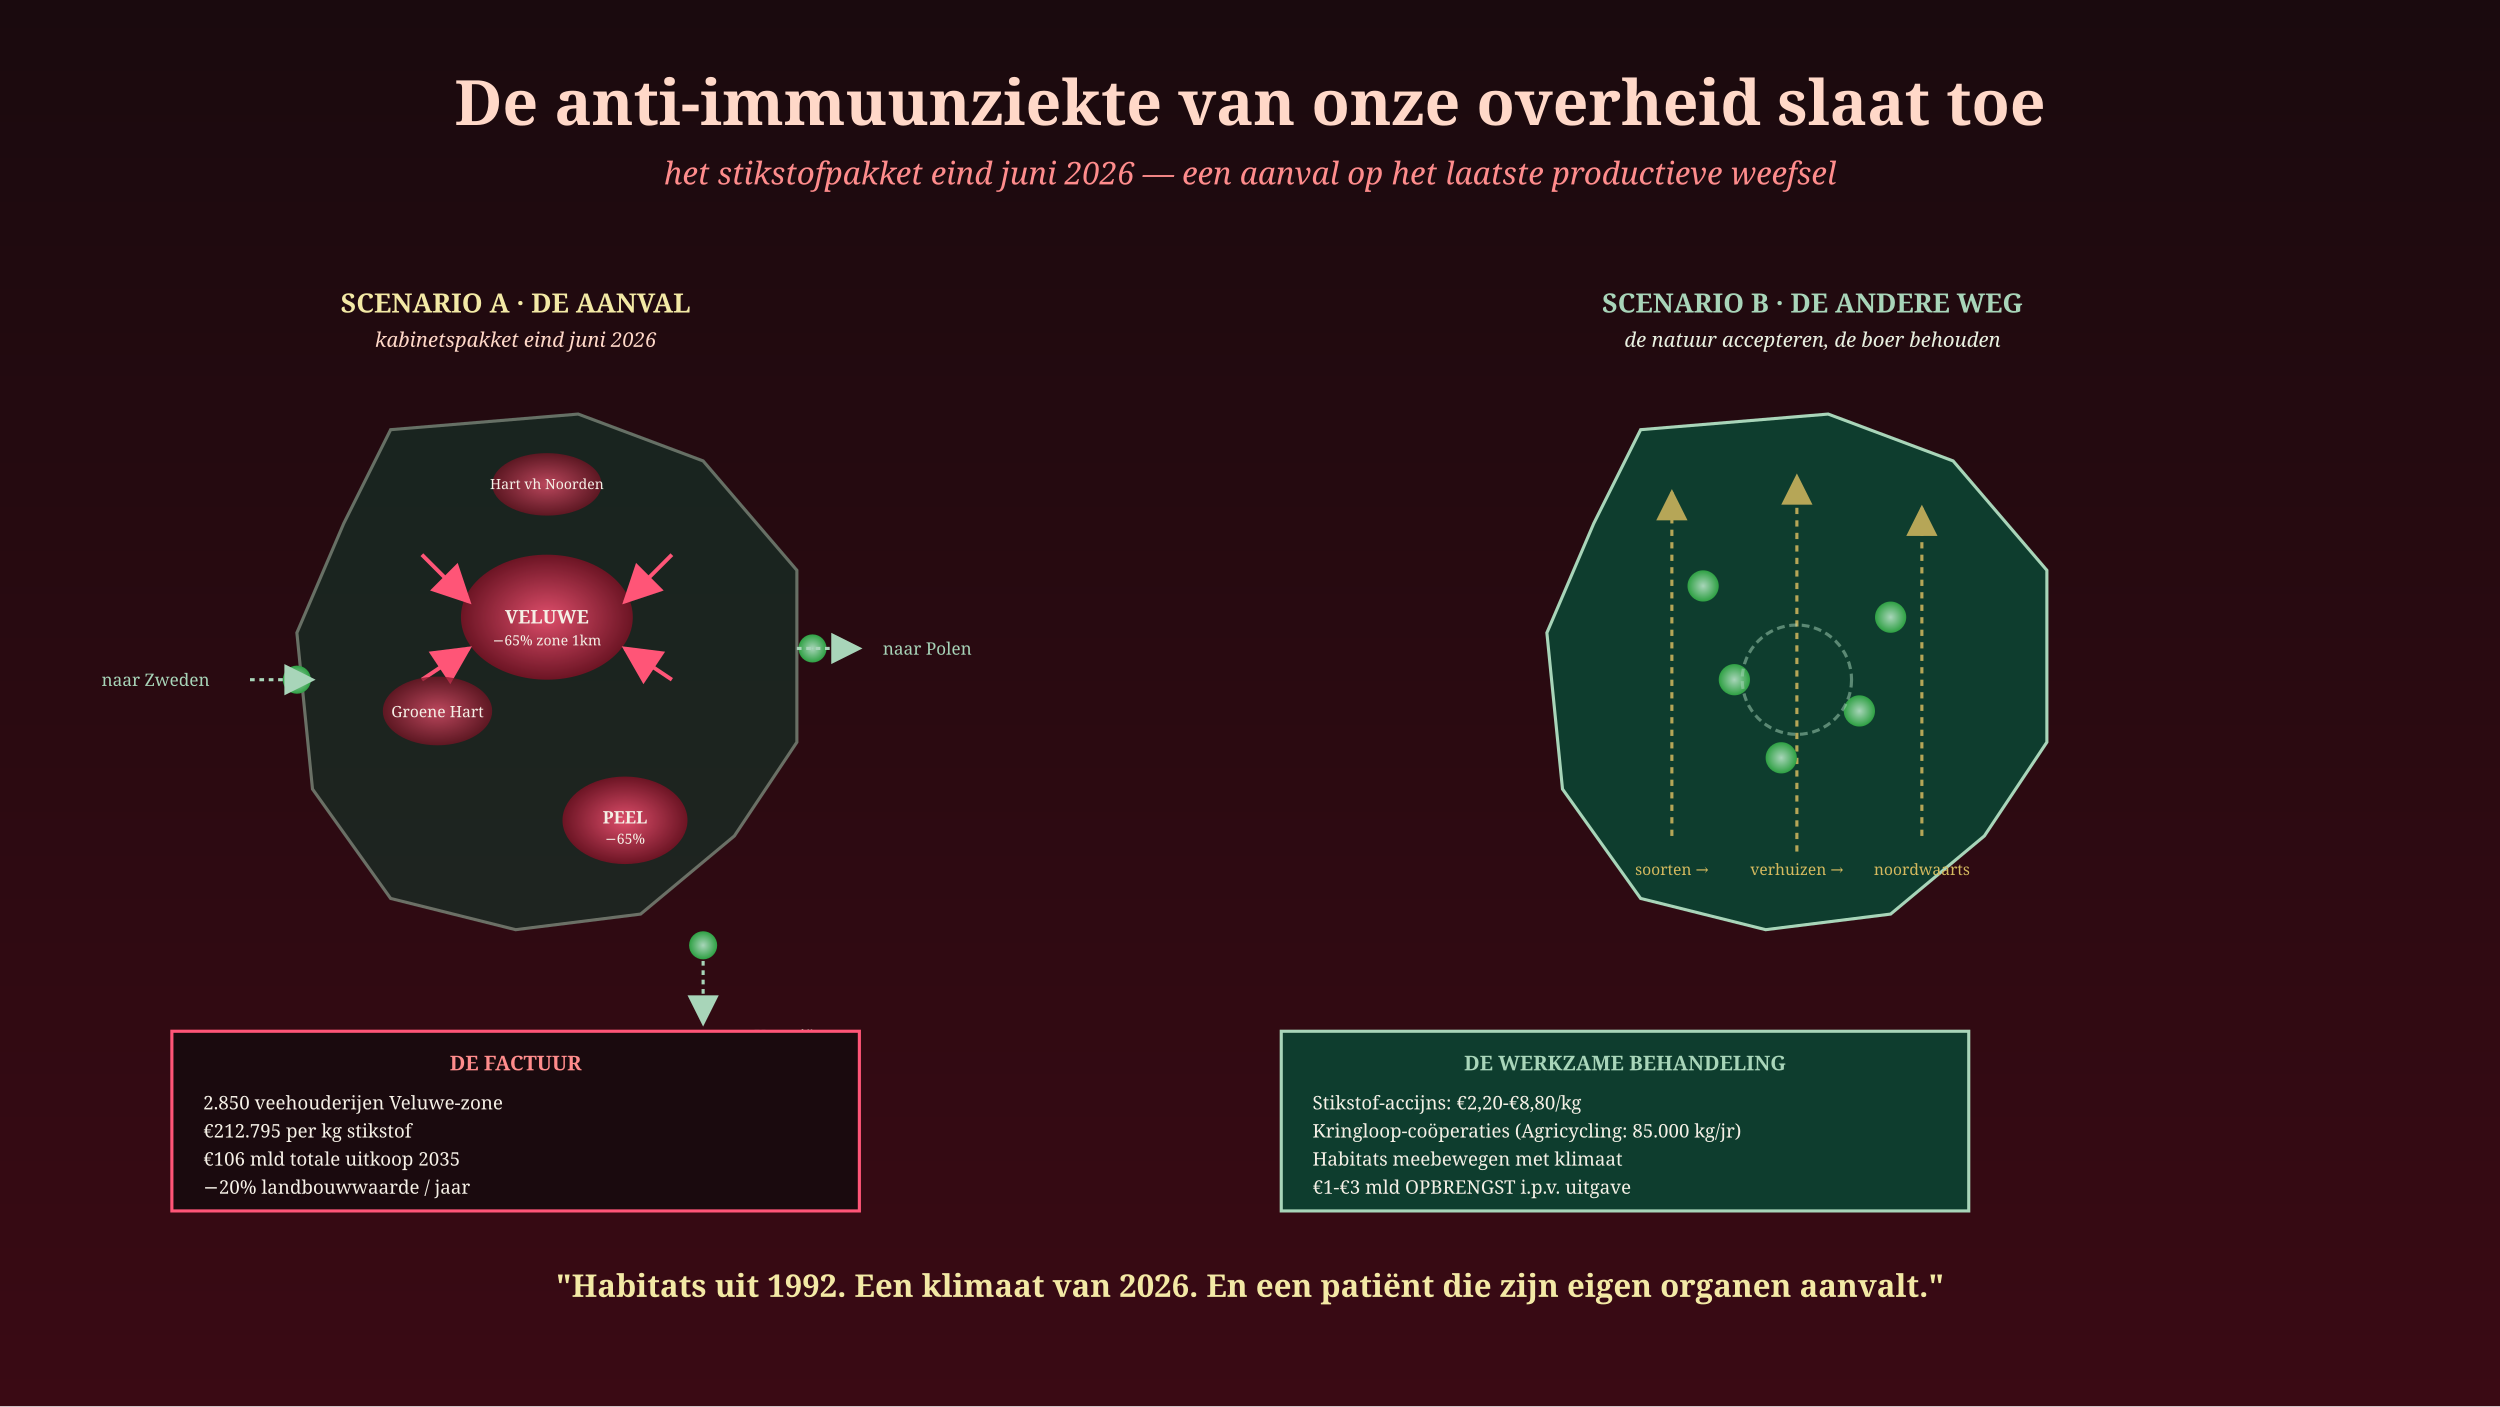
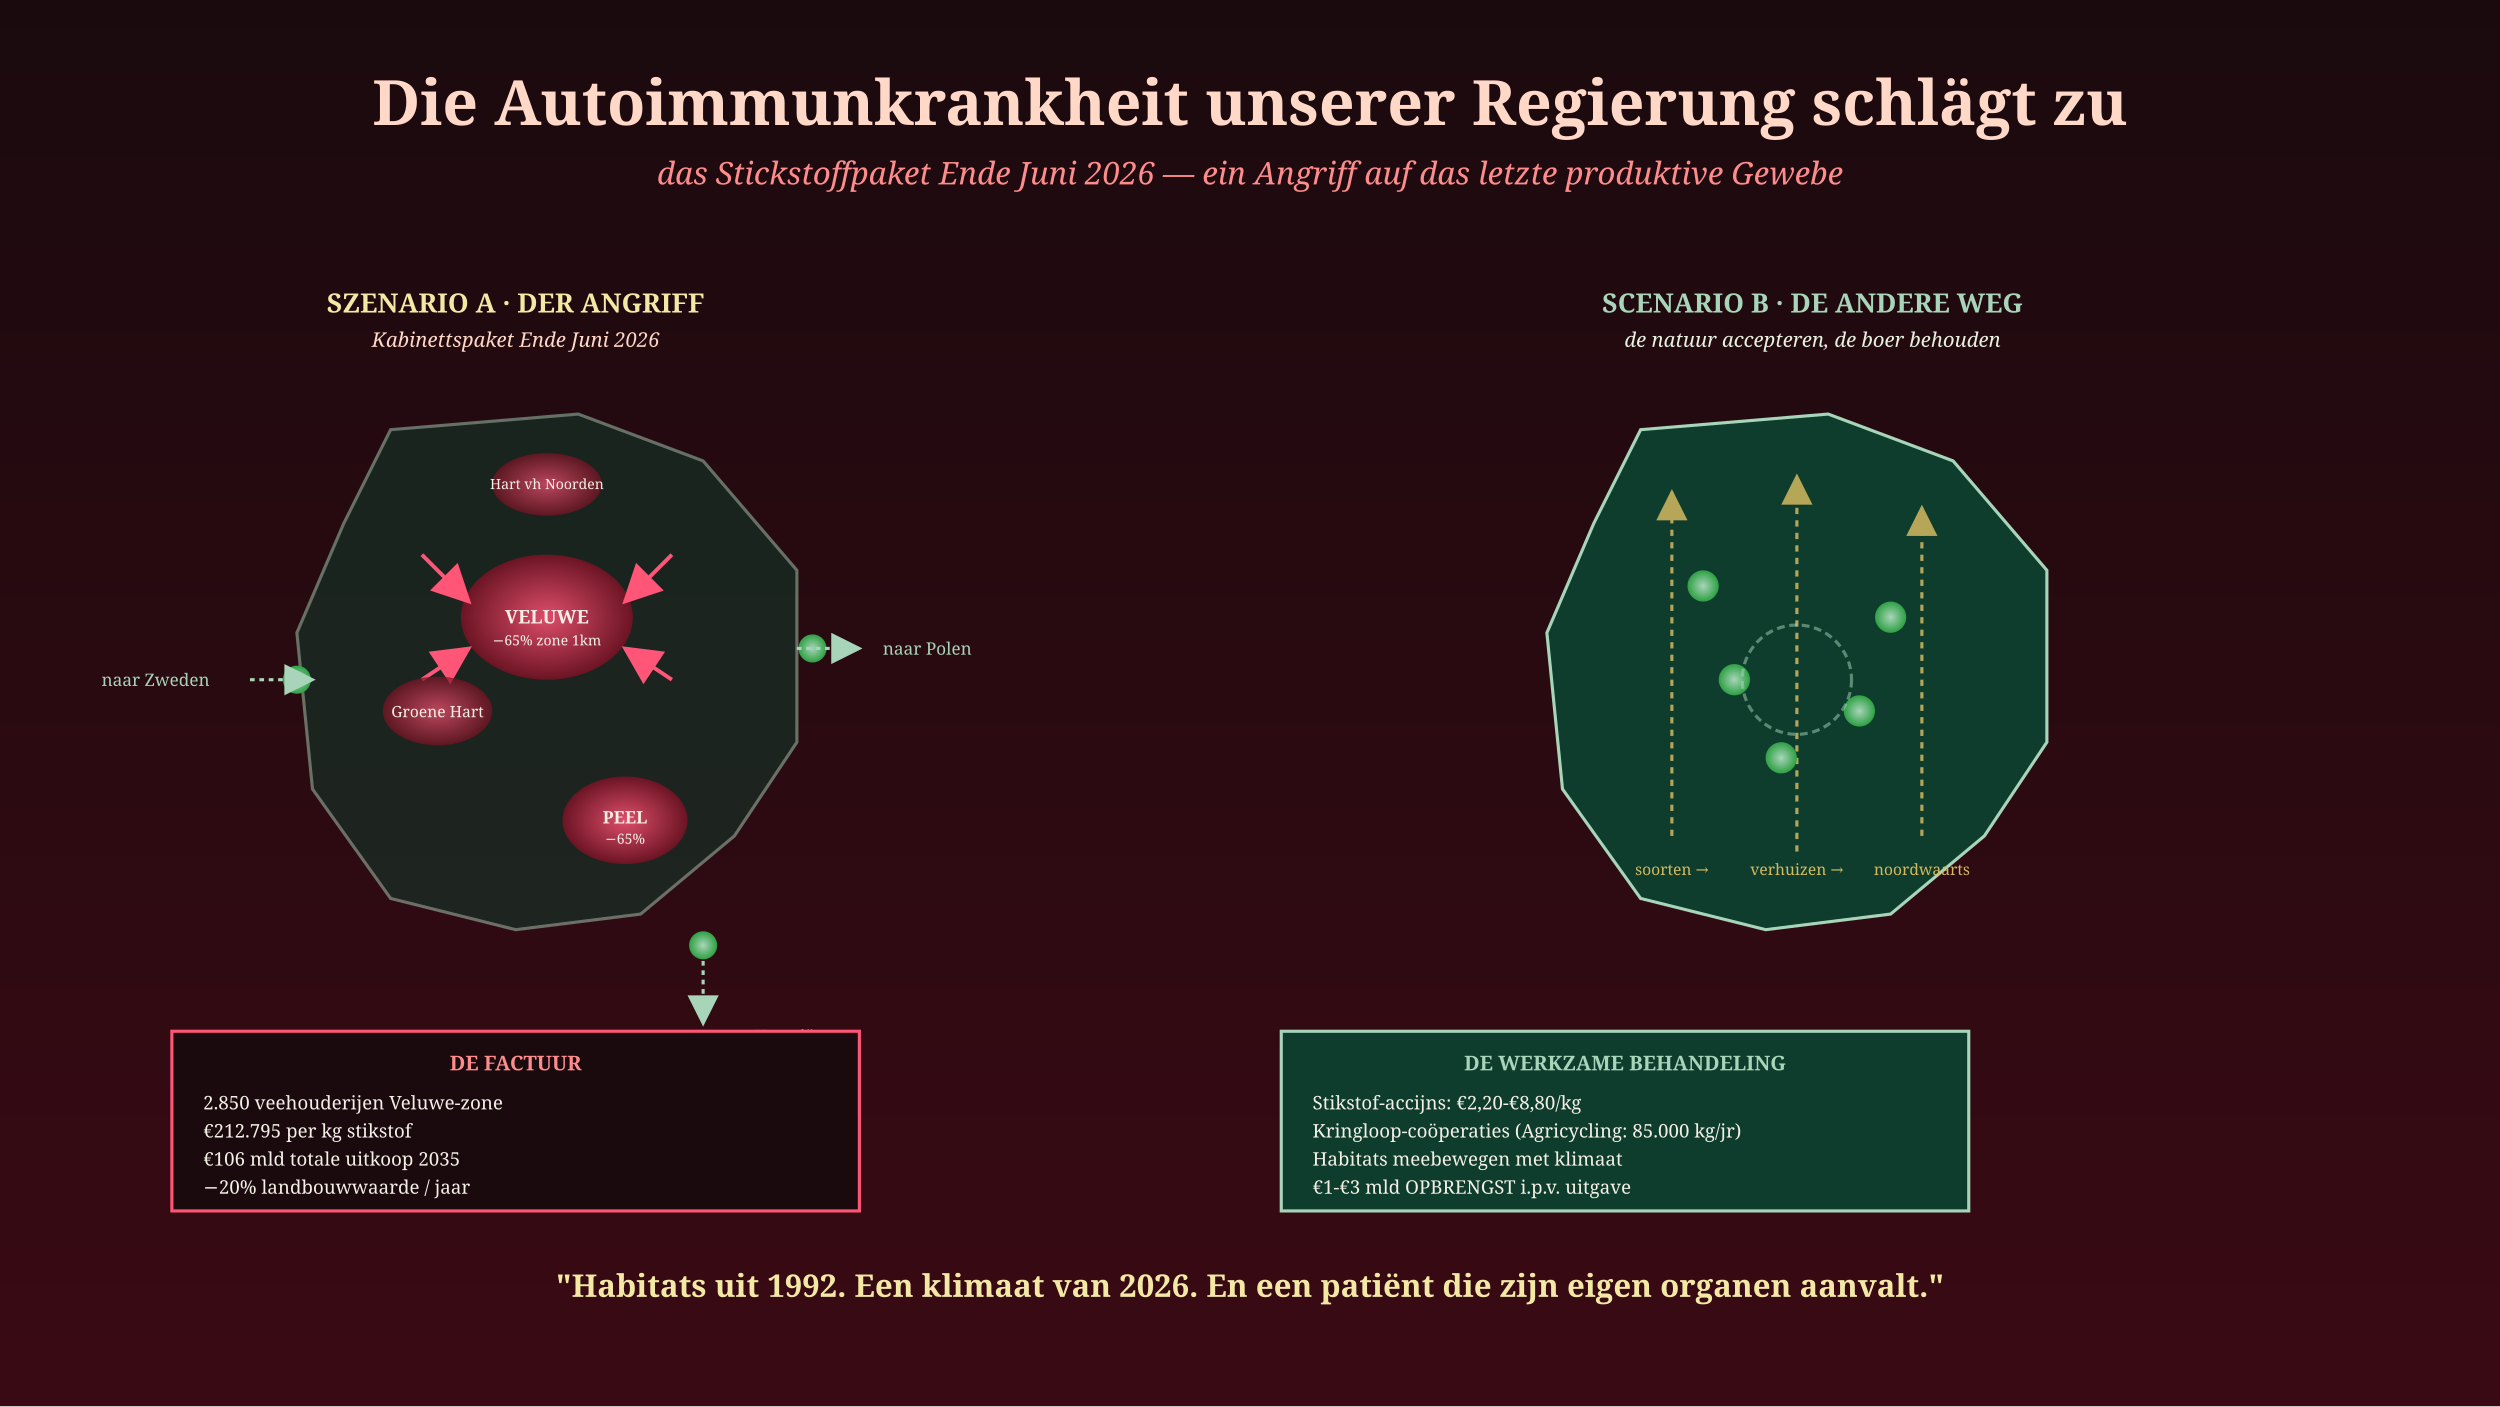
<svg xmlns="http://www.w3.org/2000/svg" viewBox="0 0 1600 900" preserveAspectRatio="xMidYMid meet">
  <defs>
    <linearGradient id="bgS" x1="0" y1="0" x2="0" y2="1">
      <stop offset="0%" stop-color="#1a0a0e" />
      <stop offset="100%" stop-color="#3a0a14" />
    </linearGradient>
    <linearGradient id="vlakGrad" x1="0" y1="0" x2="1" y2="0">
      <stop offset="0%" stop-color="#2e7d32" stop-opacity="0.4" />
      <stop offset="100%" stop-color="#2e7d32" stop-opacity="0.1" />
    </linearGradient>
    <radialGradient id="boer" cx="50%" cy="50%" r="50%">
      <stop offset="0%" stop-color="#a8d5b9" />
      <stop offset="100%" stop-color="#2ea043" />
    </radialGradient>
    <radialGradient id="aanvalCel" cx="50%" cy="50%" r="50%">
      <stop offset="0%" stop-color="#ff5577" />
      <stop offset="100%" stop-color="#7a1224" />
    </radialGradient>
  </defs>
  <rect width="1600" height="900" fill="url(#bgS)" />
-   <text x="800" y="80" text-anchor="middle" font-family="Georgia, serif" font-size="40" font-weight="700" fill="#ffd8c8">De anti-immuunziekte van onze overheid slaat toe</text>
-   <text x="800" y="118" text-anchor="middle" font-family="Georgia, serif" font-size="20" font-style="italic" fill="#ff8c8c">het stikstofpakket eind juni 2026 — een aanval op het laatste productieve weefsel</text>
+   <text x="800" y="80" text-anchor="middle" font-family="Georgia, serif" font-size="40" font-weight="700" fill="#ffd8c8">Die Autoimmunkrankheit unserer Regierung schlägt zu</text>
+   <text x="800" y="118" text-anchor="middle" font-family="Georgia, serif" font-size="20" font-style="italic" fill="#ff8c8c">das Stickstoffpaket Ende Juni 2026 — ein Angriff auf das letzte produktive Gewebe</text>
  <g transform="translate(110,200)">
-     <text x="220" y="0" text-anchor="middle" font-family="Georgia, serif" font-size="17" font-weight="700" fill="#f3e9a5">SCENARIO A · DE AANVAL</text>
-     <text x="220" y="22" text-anchor="middle" font-family="Georgia, serif" font-size="13" font-style="italic" fill="#ffd8c8">kabinetspakket eind juni 2026</text>
+     <text x="220" y="0" text-anchor="middle" font-family="Georgia, serif" font-size="17" font-weight="700" fill="#f3e9a5">SZENARIO A · DER ANGRIFF</text>
+     <text x="220" y="22" text-anchor="middle" font-family="Georgia, serif" font-size="13" font-style="italic" fill="#ffd8c8">Kabinettspaket Ende Juni 2026</text>
    <g transform="translate(60,55)">
      <path d="M 80 20 L 200 10 L 280 40 L 340 110 L 340 220 L 300 280 L 240 330 L 160 340 L 80 320 L 30 250 L 20 150 L 50 80 Z" fill="#0e3d2e" stroke="#a8d5b9" stroke-width="2" opacity="0.5" />
      <g>
        <ellipse cx="180" cy="140" rx="55" ry="40" fill="url(#aanvalCel)" opacity="0.85" />
        <text x="180" y="144" text-anchor="middle" font-family="Georgia, serif" font-size="12" font-weight="700" fill="#f5f0e6">VELUWE</text>
        <text x="180" y="158" text-anchor="middle" font-family="Georgia, serif" font-size="9" fill="#f5f0e6">−65% zone 1km</text>
        <g stroke="#ff5577" stroke-width="2.5" fill="none">
          <path d="M 100 100 L 130 130" marker-end="url(#aroww)" />
          <path d="M 260 100 L 230 130" marker-end="url(#aroww)" />
          <path d="M 100 180 L 130 160" marker-end="url(#aroww)" />
          <path d="M 260 180 L 230 160" marker-end="url(#aroww)" />
        </g>
        <ellipse cx="230" cy="270" rx="40" ry="28" fill="url(#aanvalCel)" opacity="0.85" />
        <text x="230" y="272" text-anchor="middle" font-family="Georgia, serif" font-size="11" font-weight="700" fill="#f5f0e6">PEEL</text>
        <text x="230" y="285" text-anchor="middle" font-family="Georgia, serif" font-size="9" fill="#f5f0e6">−65%</text>
        <ellipse cx="110" cy="200" rx="35" ry="22" fill="url(#aanvalCel)" opacity="0.7" />
        <text x="110" y="204" text-anchor="middle" font-family="Georgia, serif" font-size="10" fill="#f5f0e6">Groene Hart</text>
        <ellipse cx="180" cy="55" rx="35" ry="20" fill="url(#aanvalCel)" opacity="0.7" />
        <text x="180" y="58" text-anchor="middle" font-family="Georgia, serif" font-size="9" fill="#f5f0e6">Hart vh Noorden</text>
      </g>
      <g>
        <circle cx="350" cy="160" r="9" fill="url(#boer)" />
        <path d="M 340 160 L 380 160" stroke="#a8d5b9" stroke-width="2" stroke-dasharray="3,3" marker-end="url(#arrowGreen)" />
        <text x="395" y="164" font-family="Georgia, serif" font-size="11" fill="#a8d5b9">naar Polen</text>
        <circle cx="20" cy="180" r="9" fill="url(#boer)" />
        <path d="M 30 180 L -10 180" stroke="#a8d5b9" stroke-width="2" stroke-dasharray="3,3" transform="rotate(180 10 180)" marker-end="url(#arrowGreen)" />
        <text x="-105" y="184" font-family="Georgia, serif" font-size="11" fill="#a8d5b9">naar Zweden</text>
        <circle cx="280" cy="350" r="9" fill="url(#boer)" />
        <path d="M 280 360 L 280 400" stroke="#a8d5b9" stroke-width="2" stroke-dasharray="3,3" marker-end="url(#arrowGreen)" />
        <text x="285" y="412" font-family="Georgia, serif" font-size="11" fill="#a8d5b9">naar Kroatië</text>
      </g>
    </g>
    <g transform="translate(0,460)">
      <rect x="0" y="0" width="440" height="115" fill="#1a0a0e" stroke="#ff5577" stroke-width="2" />
      <text x="220" y="25" text-anchor="middle" font-family="Georgia, serif" font-size="13" font-weight="700" fill="#ff8c8c">DE FACTUUR</text>
      <text x="20" y="50" font-family="Georgia, serif" font-size="12" fill="#f5f0e6">2.850 veehouderijen Veluwe-zone</text>
      <text x="20" y="68" font-family="Georgia, serif" font-size="12" fill="#f5f0e6">€212.795 per kg stikstof</text>
      <text x="20" y="86" font-family="Georgia, serif" font-size="12" fill="#f5f0e6">€106 mld totale uitkoop 2035</text>
      <text x="20" y="104" font-family="Georgia, serif" font-size="12" fill="#f5f0e6">−20% landbouwwaarde / jaar</text>
    </g>
  </g>
  <g transform="translate(820,200)">
    <text x="340" y="0" text-anchor="middle" font-family="Georgia, serif" font-size="17" font-weight="700" fill="#a8d5b9">SCENARIO B · DE ANDERE WEG</text>
    <text x="340" y="22" text-anchor="middle" font-family="Georgia, serif" font-size="13" font-style="italic" fill="#e8f0e0">de natuur accepteren, de boer behouden</text>
    <g transform="translate(150,55)">
      <path d="M 80 20 L 200 10 L 280 40 L 340 110 L 340 220 L 300 280 L 240 330 L 160 340 L 80 320 L 30 250 L 20 150 L 50 80 Z" fill="#0e3d2e" stroke="#a8d5b9" stroke-width="2" />
      <g stroke="#d4b95e" stroke-width="2" fill="none" opacity="0.85">
        <path d="M 100 280 L 100 60" stroke-dasharray="4,4" marker-end="url(#arrowGold)" />
        <path d="M 180 290 L 180 50" stroke-dasharray="4,4" marker-end="url(#arrowGold)" />
        <path d="M 260 280 L 260 70" stroke-dasharray="4,4" marker-end="url(#arrowGold)" />
      </g>
      <text x="100" y="305" font-family="Georgia, serif" font-size="10" fill="#d4b95e" text-anchor="middle">soorten →</text>
      <text x="180" y="305" font-family="Georgia, serif" font-size="10" fill="#d4b95e" text-anchor="middle">verhuizen →</text>
      <text x="260" y="305" font-family="Georgia, serif" font-size="10" fill="#d4b95e" text-anchor="middle">noordwaarts</text>
      <g>
        <circle cx="140" cy="180" r="10" fill="url(#boer)" />
        <circle cx="220" cy="200" r="10" fill="url(#boer)" />
        <circle cx="170" cy="230" r="10" fill="url(#boer)" />
        <circle cx="240" cy="140" r="10" fill="url(#boer)" />
        <circle cx="120" cy="120" r="10" fill="url(#boer)" />
      </g>
      <g transform="translate(180,180)" stroke="#a8d5b9" stroke-width="2" fill="none" opacity="0.5">
        <circle r="35" stroke-dasharray="5,3" />
      </g>
    </g>
    <g transform="translate(0,460)">
      <rect x="0" y="0" width="440" height="115" fill="#0e3d2e" stroke="#a8d5b9" stroke-width="2" />
      <text x="220" y="25" text-anchor="middle" font-family="Georgia, serif" font-size="13" font-weight="700" fill="#a8d5b9">DE WERKZAME BEHANDELING</text>
      <text x="20" y="50" font-family="Georgia, serif" font-size="12" fill="#f5f0e6">Stikstof-accijns: €2,20-€8,80/kg</text>
      <text x="20" y="68" font-family="Georgia, serif" font-size="12" fill="#f5f0e6">Kringloop-coöperaties (Agricycling: 85.000 kg/jr)</text>
      <text x="20" y="86" font-family="Georgia, serif" font-size="12" fill="#f5f0e6">Habitats meebewegen met klimaat</text>
      <text x="20" y="104" font-family="Georgia, serif" font-size="12" fill="#f5f0e6">€1-€3 mld OPBRENGST i.p.v. uitgave</text>
    </g>
  </g>
  <defs>
    <marker id="aroww" markerWidth="10" markerHeight="10" refX="9" refY="5" orient="auto">
      <polygon points="0,0 10,5 0,10" fill="#ff5577" />
    </marker>
    <marker id="arrowGreen" markerWidth="10" markerHeight="10" refX="9" refY="5" orient="auto">
      <polygon points="0,0 10,5 0,10" fill="#a8d5b9" />
    </marker>
    <marker id="arrowGold" markerWidth="10" markerHeight="10" refX="9" refY="5" orient="auto">
      <polygon points="0,0 10,5 0,10" fill="#d4b95e" />
    </marker>
  </defs>
  <text x="800" y="830" text-anchor="middle" font-family="Georgia, serif" font-size="20" font-weight="700" fill="#f3e9a5">"Habitats uit 1992. Een klimaat van 2026. En een patiënt die zijn eigen organen aanvalt."</text>
</svg>
